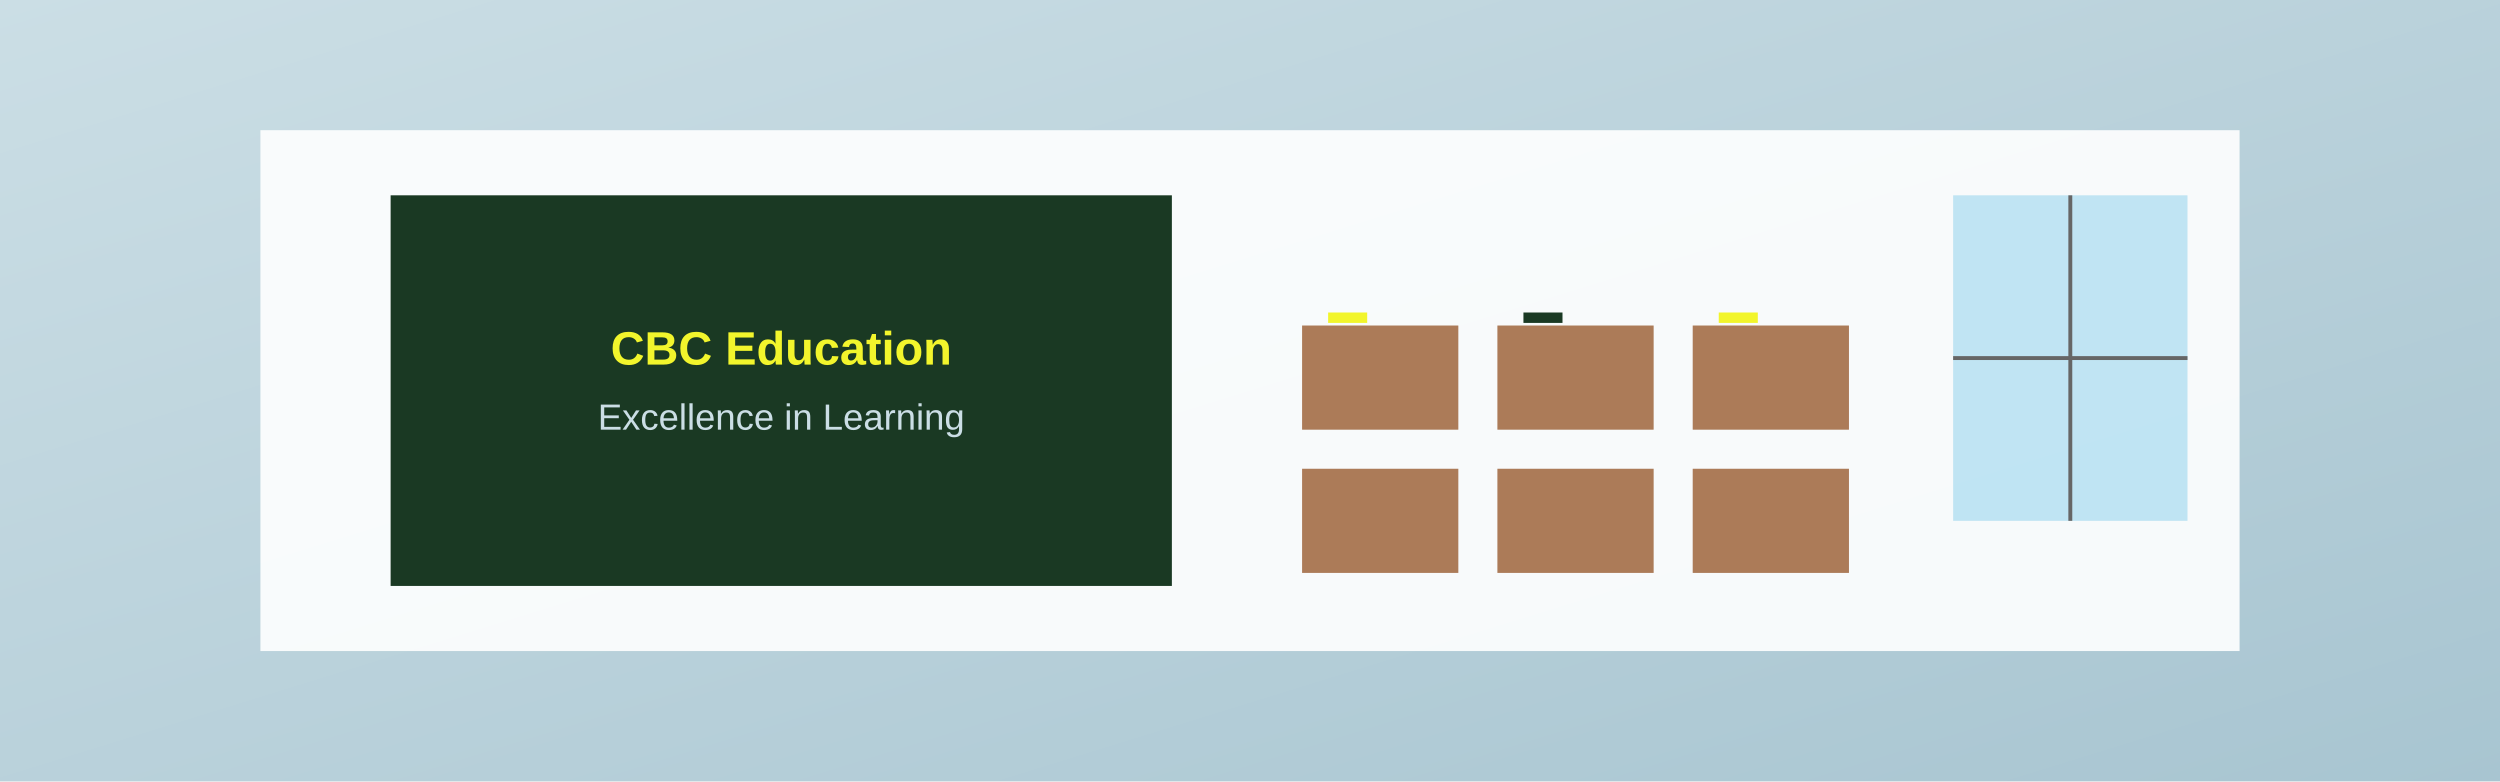
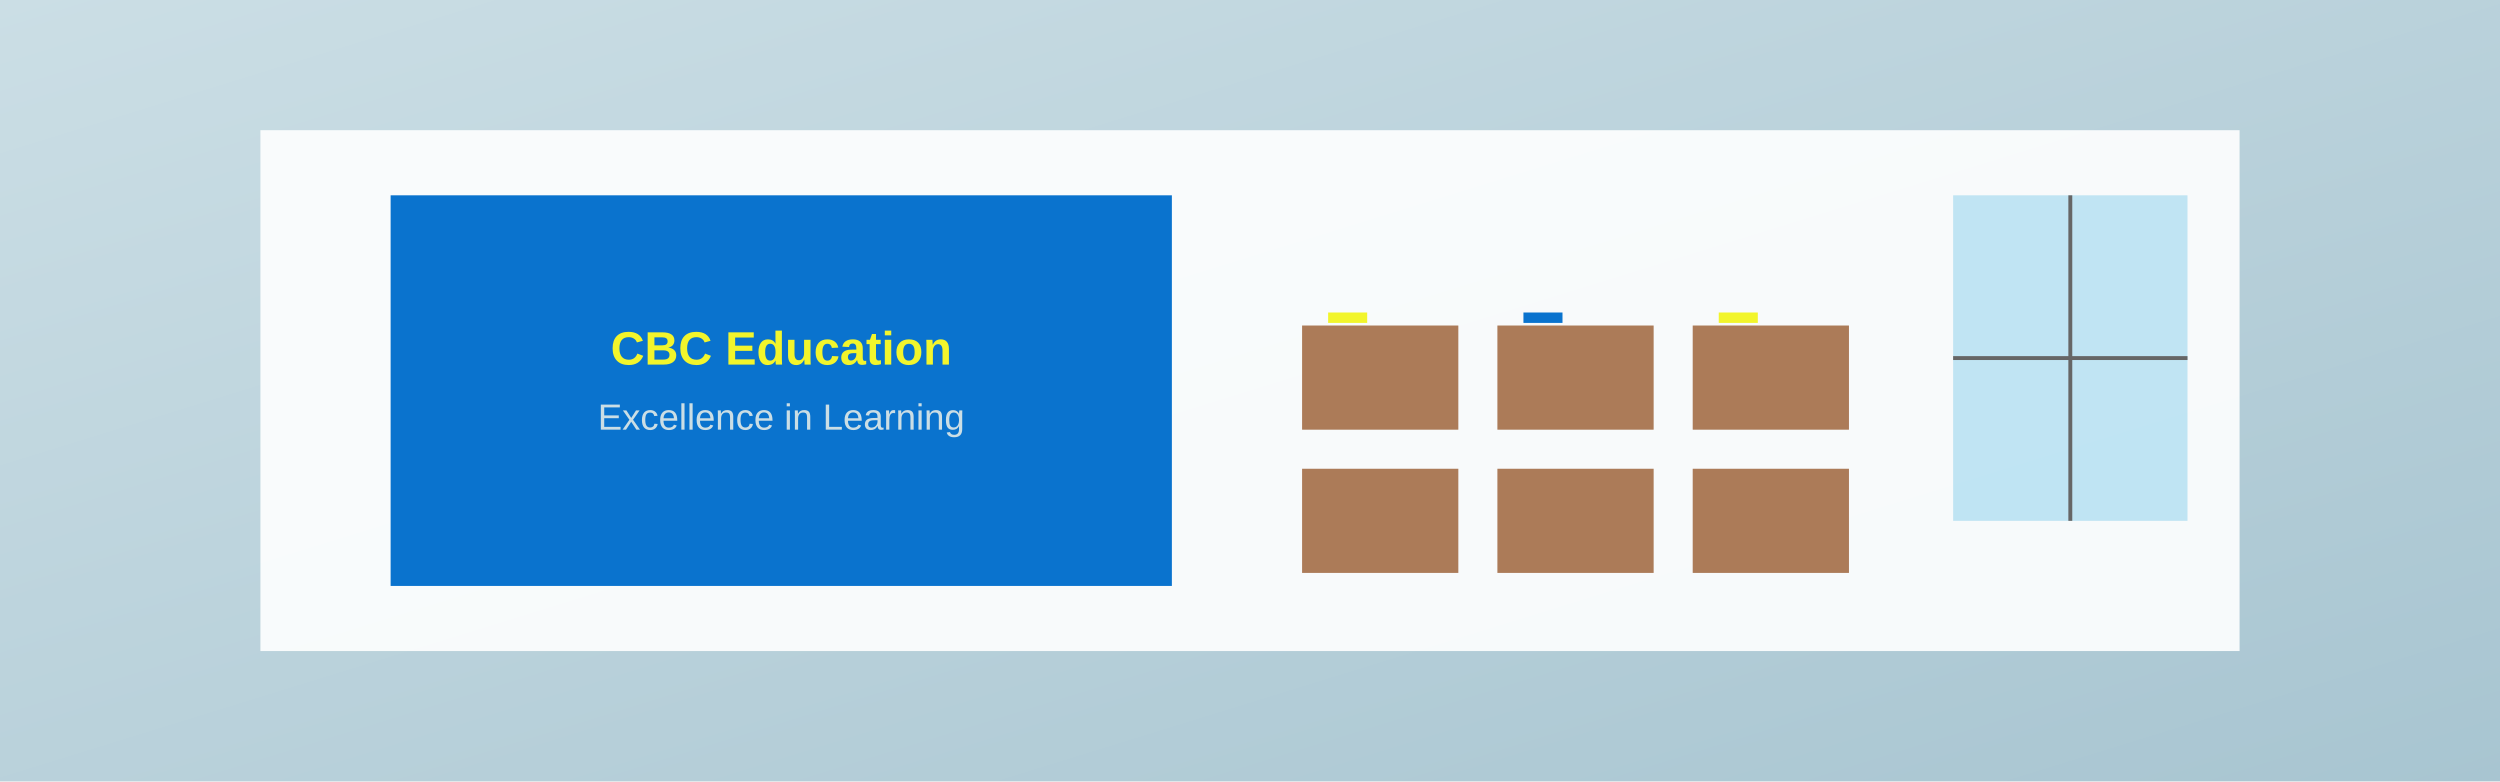
<svg xmlns="http://www.w3.org/2000/svg" width="1920" height="600">
  <defs>
    <linearGradient id="grad2" x1="0%" y1="0%" x2="100%" y2="100%">
      <stop offset="0%" style="stop-color:#CBDEE5;stop-opacity:1" />
      <stop offset="100%" style="stop-color:#a8c5d1;stop-opacity:1" />
    </linearGradient>
  </defs>
  <rect width="1920" height="600" fill="url(#grad2)" />
  <rect x="200" y="100" width="1520" height="400" fill="#ffffff" opacity="0.9" />
-   <rect x="300" y="150" width="600" height="300" fill="#1A3923" />
+   <rect x="300" y="150" width="600" height="300" fill="#0A73CE" />
  <text x="600" y="280" font-family="Arial, sans-serif" font-size="36" fill="#F2F52C" text-anchor="middle" font-weight="bold">
    CBC Education
  </text>
  <text x="600" y="330" font-family="Arial, sans-serif" font-size="28" fill="#CBDEE5" text-anchor="middle">
    Excellence in Learning
  </text>
  <rect x="1000" y="250" width="120" height="80" fill="#8B4513" opacity="0.7" />
  <rect x="1150" y="250" width="120" height="80" fill="#8B4513" opacity="0.7" />
  <rect x="1300" y="250" width="120" height="80" fill="#8B4513" opacity="0.7" />
  <rect x="1000" y="360" width="120" height="80" fill="#8B4513" opacity="0.7" />
  <rect x="1150" y="360" width="120" height="80" fill="#8B4513" opacity="0.7" />
  <rect x="1300" y="360" width="120" height="80" fill="#8B4513" opacity="0.7" />
  <rect x="1020" y="240" width="30" height="8" fill="#F2F52C" />
-   <rect x="1170" y="240" width="30" height="8" fill="#1A3923" />
+   <rect x="1170" y="240" width="30" height="8" fill="#0A73CE" />
  <rect x="1320" y="240" width="30" height="8" fill="#F2F52C" />
  <rect x="1500" y="150" width="180" height="250" fill="#87CEEB" opacity="0.5" />
  <line x1="1590" y1="150" x2="1590" y2="400" stroke="#666" stroke-width="3" />
  <line x1="1500" y1="275" x2="1680" y2="275" stroke="#666" stroke-width="3" />
</svg>
